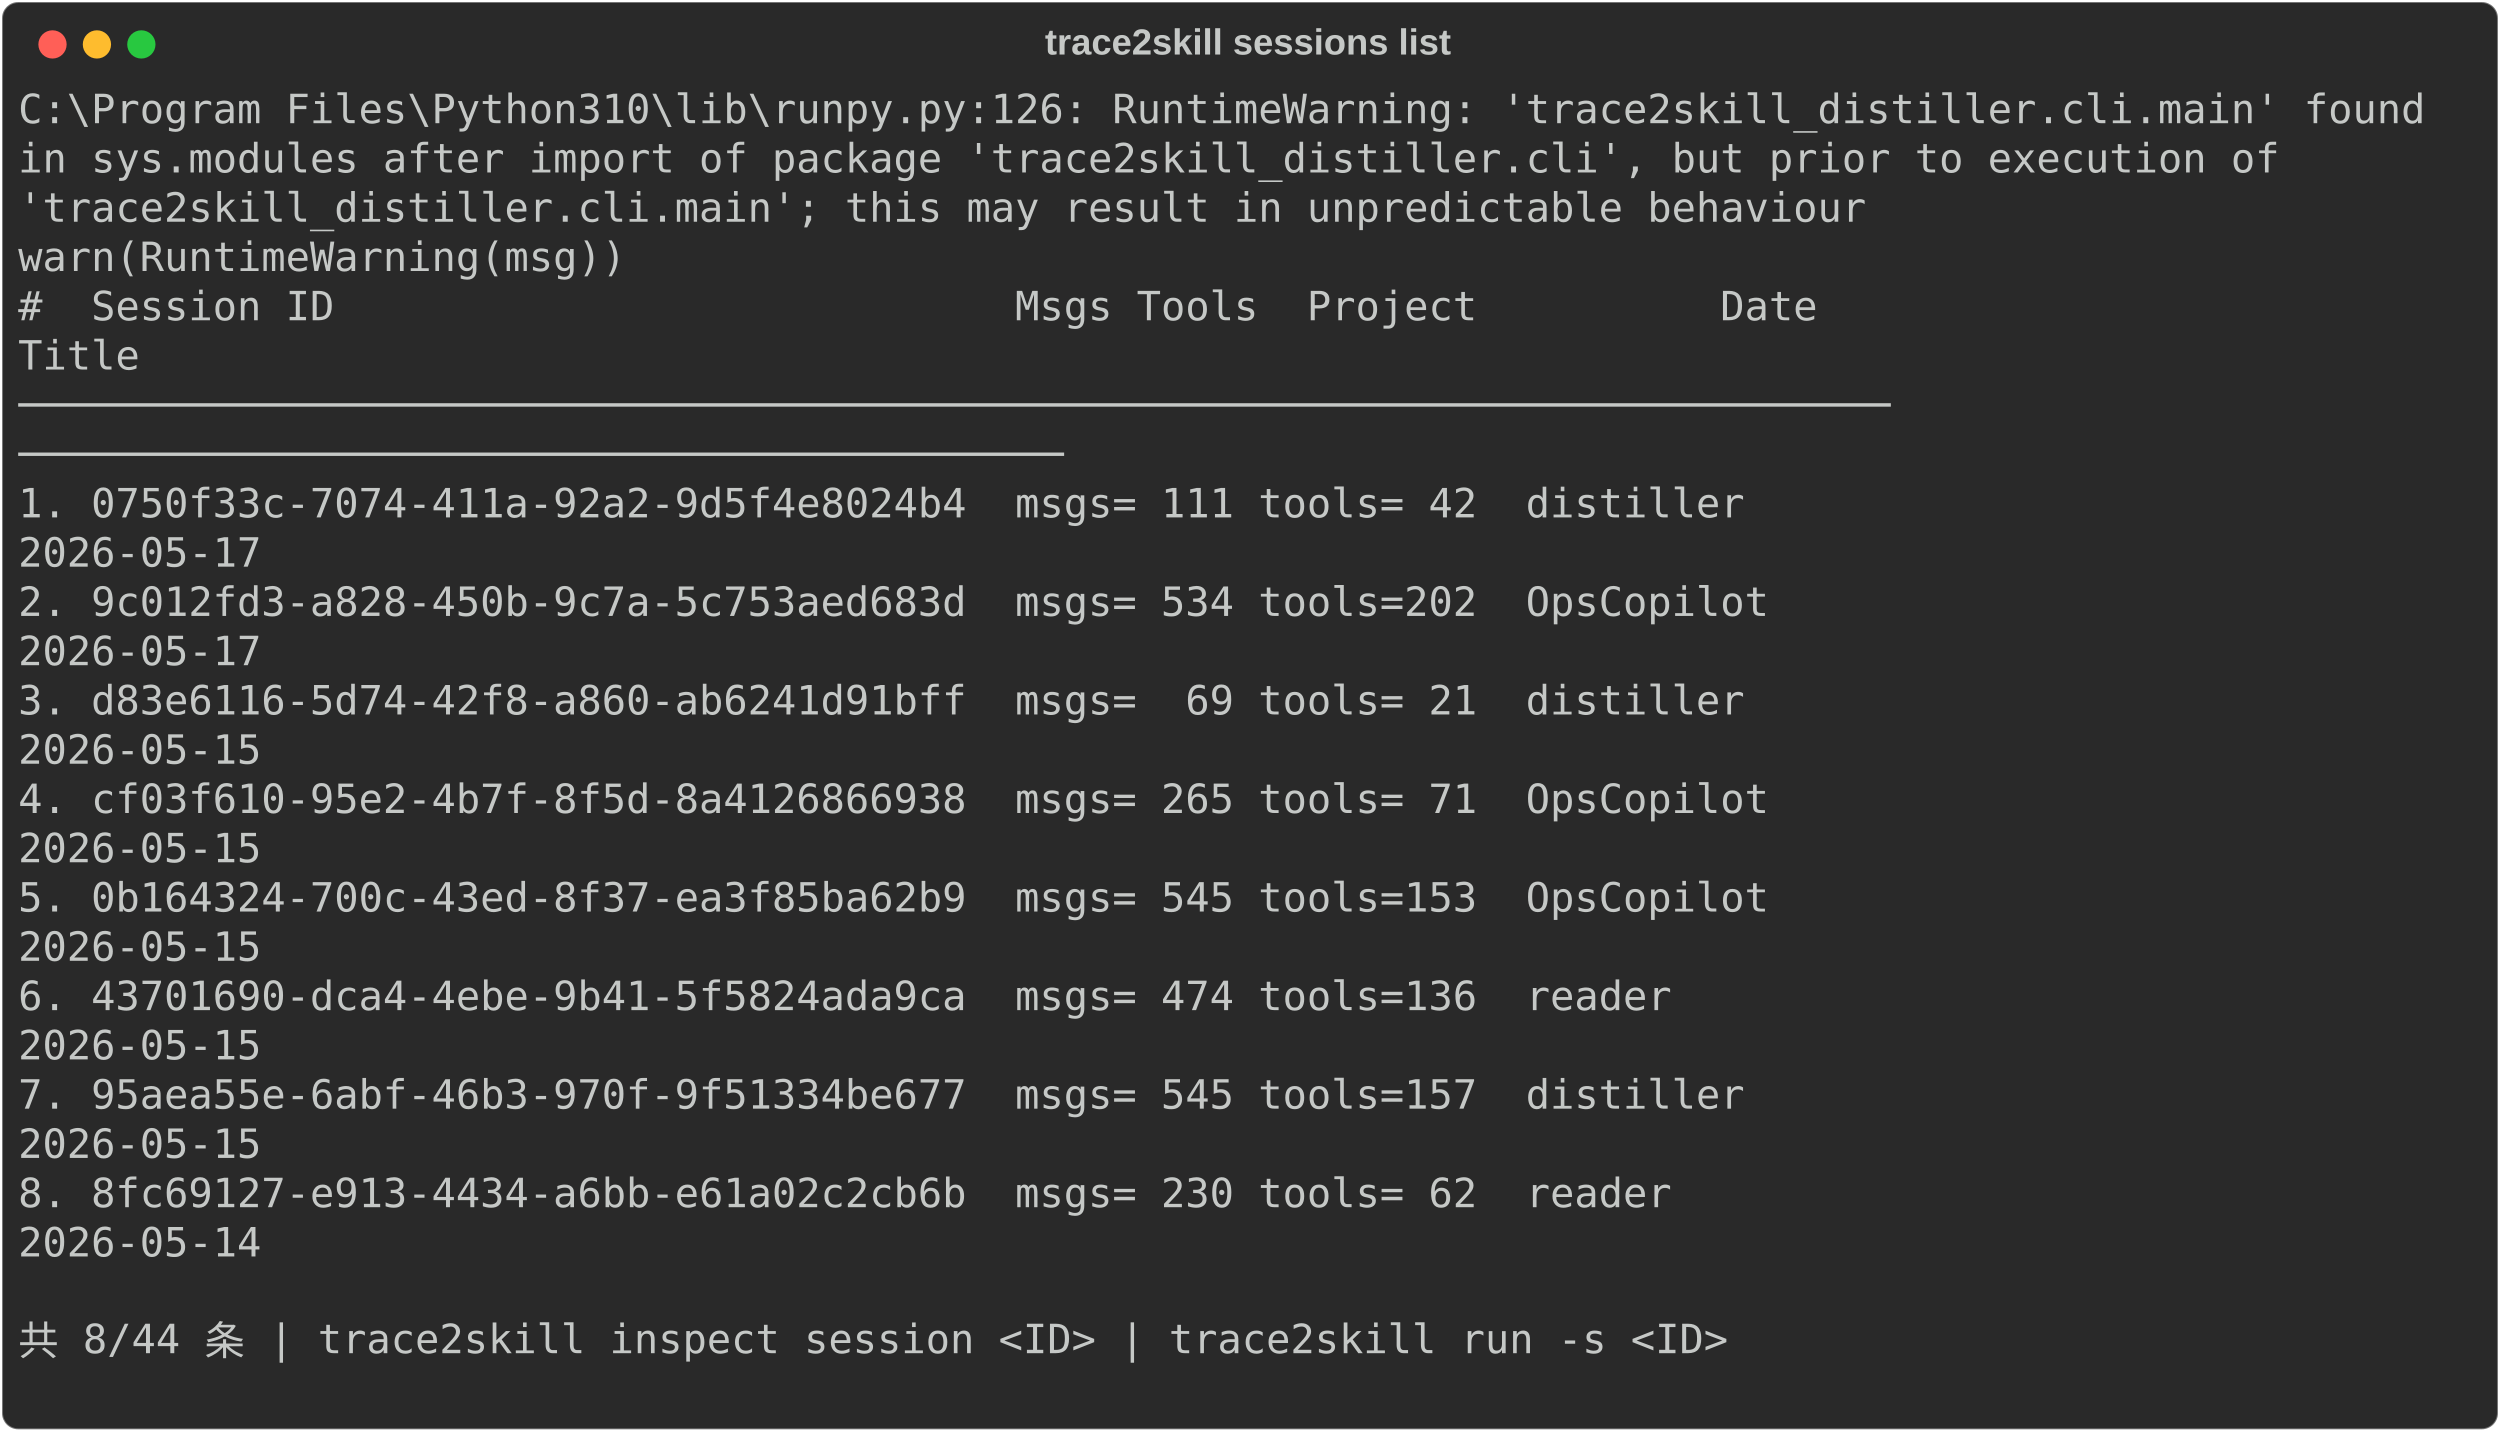
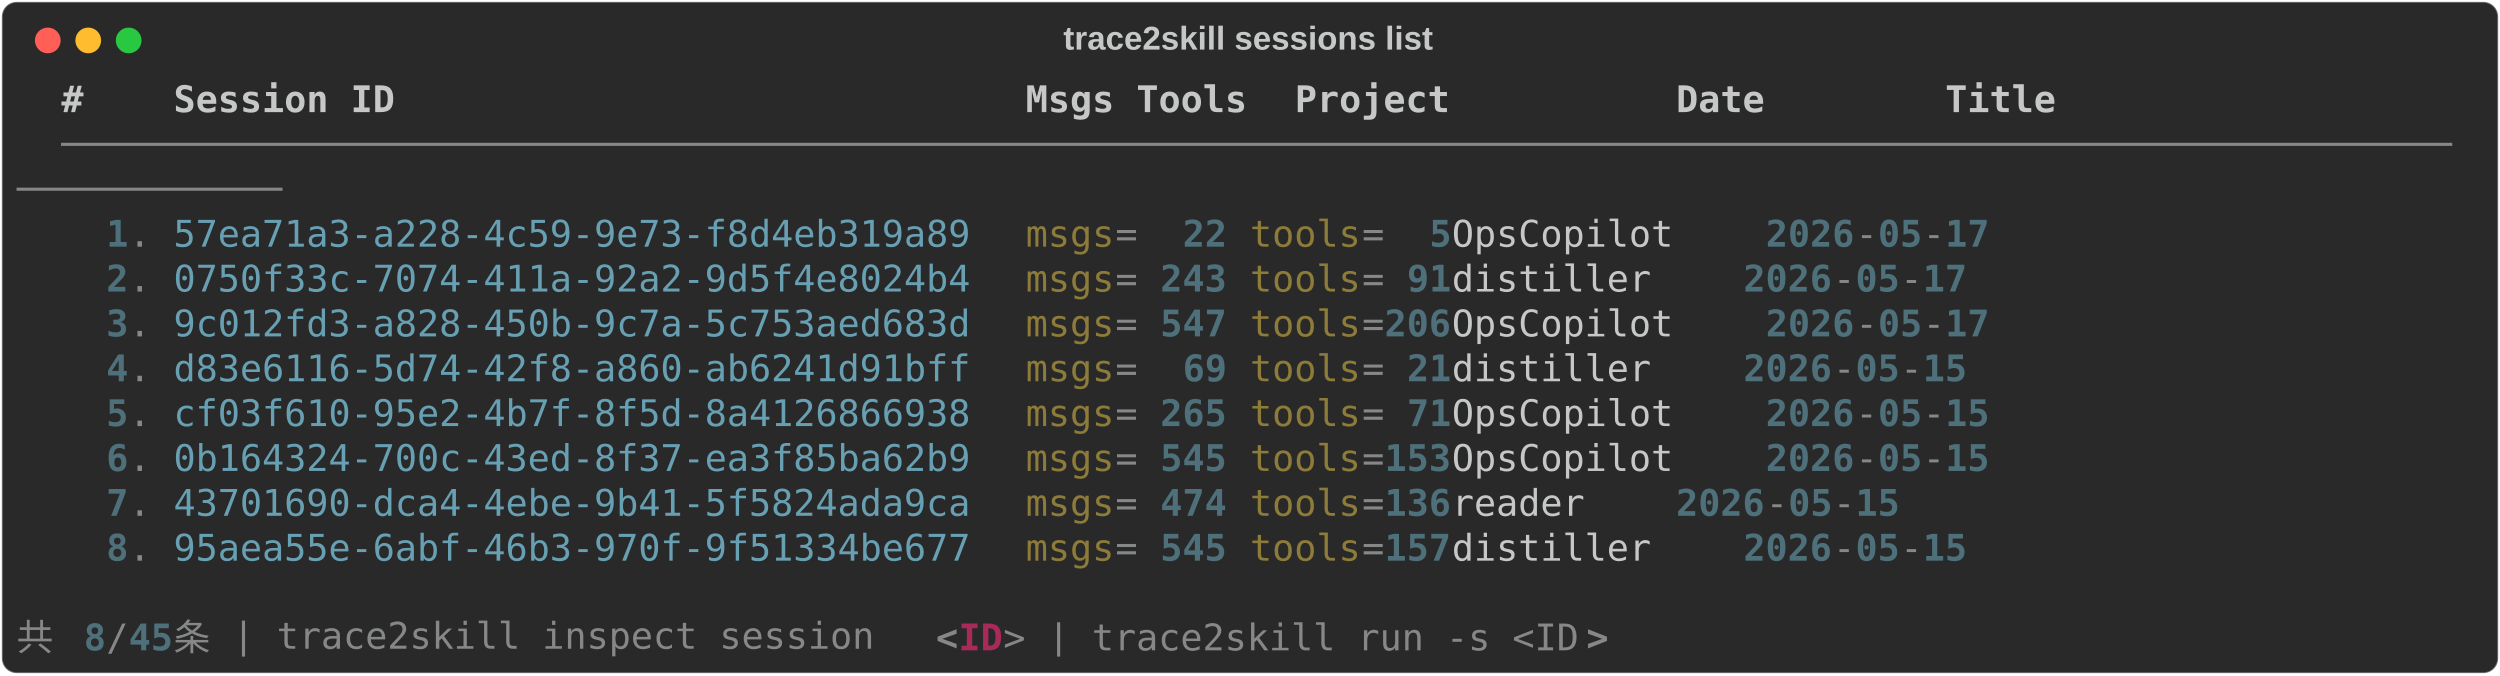
- <svg xmlns="http://www.w3.org/2000/svg" class="rich-terminal" viewBox="0 0 1238 708.8">
+ <svg xmlns="http://www.w3.org/2000/svg" class="rich-terminal" viewBox="0 0 1360 367.2">
  <style>

    @font-face {
        font-family: "Fira Code";
        src: local("FiraCode-Regular"),
                url("https://cdnjs.cloudflare.com/ajax/libs/firacode/6.2.0/woff2/FiraCode-Regular.woff2") format("woff2"),
                url("https://cdnjs.cloudflare.com/ajax/libs/firacode/6.2.0/woff/FiraCode-Regular.woff") format("woff");
        font-style: normal;
        font-weight: 400;
    }
    @font-face {
        font-family: "Fira Code";
        src: local("FiraCode-Bold"),
                url("https://cdnjs.cloudflare.com/ajax/libs/firacode/6.2.0/woff2/FiraCode-Bold.woff2") format("woff2"),
                url("https://cdnjs.cloudflare.com/ajax/libs/firacode/6.2.0/woff/FiraCode-Bold.woff") format("woff");
        font-style: bold;
        font-weight: 700;
    }

-     .terminal-521146105-matrix {
+     .terminal-1093042475-matrix {
        font-family: Fira Code, monospace;
        font-size: 20px;
        line-height: 24.4px;
        font-variant-east-asian: full-width;
    }

-     .terminal-521146105-title {
+     .terminal-1093042475-title {
        font-size: 18px;
        font-weight: bold;
        font-family: arial;
    }

-     .terminal-521146105-r1 { fill: #c5c8c6 }
+     .terminal-1093042475-r1 { fill: #c5c8c6 }
+ .terminal-1093042475-r2 { fill: #c5c8c6;font-weight: bold }
+ .terminal-1093042475-r3 { fill: #868887 }
+ .terminal-1093042475-r4 { fill: #4e707b;font-weight: bold }
+ .terminal-1093042475-r5 { fill: #68a0b3 }
+ .terminal-1093042475-r6 { fill: #8d7b39 }
+ .terminal-1093042475-r7 { fill: #868887;font-weight: bold }
+ .terminal-1093042475-r8 { fill: #a92a59;font-weight: bold }
    </style>
  <defs>
-     <clipPath id="terminal-521146105-clip-terminal">
-       <rect x="0" y="0" width="1219.0" height="657.8" />
-     </clipPath>
-     <clipPath id="terminal-521146105-line-0">
-       <rect x="0" y="1.5" width="1220" height="24.65" />
-     </clipPath>
-     <clipPath id="terminal-521146105-line-1">
-       <rect x="0" y="25.9" width="1220" height="24.65" />
-     </clipPath>
-     <clipPath id="terminal-521146105-line-2">
-       <rect x="0" y="50.3" width="1220" height="24.65" />
-     </clipPath>
-     <clipPath id="terminal-521146105-line-3">
-       <rect x="0" y="74.7" width="1220" height="24.65" />
-     </clipPath>
-     <clipPath id="terminal-521146105-line-4">
-       <rect x="0" y="99.1" width="1220" height="24.65" />
-     </clipPath>
-     <clipPath id="terminal-521146105-line-5">
-       <rect x="0" y="123.5" width="1220" height="24.65" />
-     </clipPath>
-     <clipPath id="terminal-521146105-line-6">
-       <rect x="0" y="147.9" width="1220" height="24.65" />
-     </clipPath>
-     <clipPath id="terminal-521146105-line-7">
-       <rect x="0" y="172.3" width="1220" height="24.65" />
-     </clipPath>
-     <clipPath id="terminal-521146105-line-8">
-       <rect x="0" y="196.7" width="1220" height="24.65" />
-     </clipPath>
-     <clipPath id="terminal-521146105-line-9">
-       <rect x="0" y="221.1" width="1220" height="24.65" />
-     </clipPath>
-     <clipPath id="terminal-521146105-line-10">
-       <rect x="0" y="245.5" width="1220" height="24.65" />
-     </clipPath>
-     <clipPath id="terminal-521146105-line-11">
-       <rect x="0" y="269.9" width="1220" height="24.65" />
-     </clipPath>
-     <clipPath id="terminal-521146105-line-12">
-       <rect x="0" y="294.3" width="1220" height="24.65" />
-     </clipPath>
-     <clipPath id="terminal-521146105-line-13">
-       <rect x="0" y="318.7" width="1220" height="24.65" />
-     </clipPath>
-     <clipPath id="terminal-521146105-line-14">
-       <rect x="0" y="343.1" width="1220" height="24.65" />
-     </clipPath>
-     <clipPath id="terminal-521146105-line-15">
-       <rect x="0" y="367.5" width="1220" height="24.65" />
-     </clipPath>
-     <clipPath id="terminal-521146105-line-16">
-       <rect x="0" y="391.9" width="1220" height="24.65" />
-     </clipPath>
-     <clipPath id="terminal-521146105-line-17">
-       <rect x="0" y="416.3" width="1220" height="24.65" />
-     </clipPath>
-     <clipPath id="terminal-521146105-line-18">
-       <rect x="0" y="440.7" width="1220" height="24.65" />
-     </clipPath>
-     <clipPath id="terminal-521146105-line-19">
-       <rect x="0" y="465.1" width="1220" height="24.65" />
-     </clipPath>
-     <clipPath id="terminal-521146105-line-20">
-       <rect x="0" y="489.5" width="1220" height="24.65" />
-     </clipPath>
-     <clipPath id="terminal-521146105-line-21">
-       <rect x="0" y="513.9" width="1220" height="24.65" />
-     </clipPath>
-     <clipPath id="terminal-521146105-line-22">
-       <rect x="0" y="538.3" width="1220" height="24.65" />
-     </clipPath>
-     <clipPath id="terminal-521146105-line-23">
-       <rect x="0" y="562.7" width="1220" height="24.65" />
-     </clipPath>
-     <clipPath id="terminal-521146105-line-24">
-       <rect x="0" y="587.1" width="1220" height="24.65" />
-     </clipPath>
-     <clipPath id="terminal-521146105-line-25">
-       <rect x="0" y="611.5" width="1220" height="24.65" />
+     <clipPath id="terminal-1093042475-clip-terminal">
+       <rect x="0" y="0" width="1341.0" height="316.2" />
+     </clipPath>
+     <clipPath id="terminal-1093042475-line-0">
+       <rect x="0" y="1.5" width="1342" height="24.65" />
+     </clipPath>
+     <clipPath id="terminal-1093042475-line-1">
+       <rect x="0" y="25.9" width="1342" height="24.65" />
+     </clipPath>
+     <clipPath id="terminal-1093042475-line-2">
+       <rect x="0" y="50.3" width="1342" height="24.65" />
+     </clipPath>
+     <clipPath id="terminal-1093042475-line-3">
+       <rect x="0" y="74.7" width="1342" height="24.65" />
+     </clipPath>
+     <clipPath id="terminal-1093042475-line-4">
+       <rect x="0" y="99.1" width="1342" height="24.65" />
+     </clipPath>
+     <clipPath id="terminal-1093042475-line-5">
+       <rect x="0" y="123.5" width="1342" height="24.65" />
+     </clipPath>
+     <clipPath id="terminal-1093042475-line-6">
+       <rect x="0" y="147.9" width="1342" height="24.65" />
+     </clipPath>
+     <clipPath id="terminal-1093042475-line-7">
+       <rect x="0" y="172.3" width="1342" height="24.65" />
+     </clipPath>
+     <clipPath id="terminal-1093042475-line-8">
+       <rect x="0" y="196.7" width="1342" height="24.65" />
+     </clipPath>
+     <clipPath id="terminal-1093042475-line-9">
+       <rect x="0" y="221.1" width="1342" height="24.65" />
+     </clipPath>
+     <clipPath id="terminal-1093042475-line-10">
+       <rect x="0" y="245.5" width="1342" height="24.65" />
+     </clipPath>
+     <clipPath id="terminal-1093042475-line-11">
+       <rect x="0" y="269.9" width="1342" height="24.65" />
    </clipPath>
  </defs>
-   <rect fill="#292929" stroke="rgba(255,255,255,0.35)" stroke-width="1" x="1" y="1" width="1236" height="706.8" rx="8" />
-   <text class="terminal-521146105-title" fill="#c5c8c6" text-anchor="middle" x="618" y="27">trace2skill sessions list</text>
+   <rect fill="#292929" stroke="rgba(255,255,255,0.35)" stroke-width="1" x="1" y="1" width="1358" height="365.2" rx="8" />
+   <text class="terminal-1093042475-title" fill="#c5c8c6" text-anchor="middle" x="679" y="27">trace2skill sessions list</text>
  <g transform="translate(26,22)">
    <circle cx="0" cy="0" r="7" fill="#ff5f57" />
    <circle cx="22" cy="0" r="7" fill="#febc2e" />
    <circle cx="44" cy="0" r="7" fill="#28c840" />
  </g>
-   <g transform="translate(9, 41)" clip-path="url(#terminal-521146105-clip-terminal)">
-     <g class="terminal-521146105-matrix">
-       <text class="terminal-521146105-r1" x="0" y="20" textLength="1220" clip-path="url(#terminal-521146105-line-0)">C:\Program Files\Python310\lib\runpy.py:126: RuntimeWarning: 'trace2skill_distiller.cli.main' found </text>
-       <text class="terminal-521146105-r1" x="1220" y="20" textLength="12.2" clip-path="url(#terminal-521146105-line-0)">
- </text>
-       <text class="terminal-521146105-r1" x="0" y="44.4" textLength="1146.8" clip-path="url(#terminal-521146105-line-1)">in sys.modules after import of package 'trace2skill_distiller.cli', but prior to execution of </text>
-       <text class="terminal-521146105-r1" x="1220" y="44.4" textLength="12.2" clip-path="url(#terminal-521146105-line-1)">
- </text>
-       <text class="terminal-521146105-r1" x="0" y="68.8" textLength="927.2" clip-path="url(#terminal-521146105-line-2)">'trace2skill_distiller.cli.main'; this may result in unpredictable behaviour</text>
-       <text class="terminal-521146105-r1" x="1220" y="68.8" textLength="12.2" clip-path="url(#terminal-521146105-line-2)">
- </text>
-       <text class="terminal-521146105-r1" x="0" y="93.2" textLength="329.4" clip-path="url(#terminal-521146105-line-3)">  warn(RuntimeWarning(msg))</text>
-       <text class="terminal-521146105-r1" x="1220" y="93.2" textLength="12.2" clip-path="url(#terminal-521146105-line-3)">
- </text>
-       <text class="terminal-521146105-r1" x="0" y="117.6" textLength="963.8" clip-path="url(#terminal-521146105-line-4)">    #  Session ID                            Msgs Tools  Project          Date </text>
-       <text class="terminal-521146105-r1" x="1220" y="117.6" textLength="12.2" clip-path="url(#terminal-521146105-line-4)">
- </text>
-       <text class="terminal-521146105-r1" x="0" y="142" textLength="61" clip-path="url(#terminal-521146105-line-5)">Title</text>
-       <text class="terminal-521146105-r1" x="1220" y="142" textLength="12.2" clip-path="url(#terminal-521146105-line-5)">
- </text>
-       <text class="terminal-521146105-r1" x="0" y="166.4" textLength="963.8" clip-path="url(#terminal-521146105-line-6)">  ─────────────────────────────────────────────────────────────────────────────</text>
-       <text class="terminal-521146105-r1" x="1220" y="166.4" textLength="12.2" clip-path="url(#terminal-521146105-line-6)">
- </text>
-       <text class="terminal-521146105-r1" x="0" y="190.8" textLength="524.6" clip-path="url(#terminal-521146105-line-7)">───────────────────────────────────────────</text>
-       <text class="terminal-521146105-r1" x="1220" y="190.8" textLength="12.2" clip-path="url(#terminal-521146105-line-7)">
- </text>
-       <text class="terminal-521146105-r1" x="0" y="215.2" textLength="939.4" clip-path="url(#terminal-521146105-line-8)">    1. 0750f33c-7074-411a-92a2-9d5f4e8024b4  msgs= 111 tools= 42  distiller  </text>
-       <text class="terminal-521146105-r1" x="1220" y="215.2" textLength="12.2" clip-path="url(#terminal-521146105-line-8)">
- </text>
-       <text class="terminal-521146105-r1" x="0" y="239.6" textLength="146.4" clip-path="url(#terminal-521146105-line-9)">2026-05-17  </text>
-       <text class="terminal-521146105-r1" x="1220" y="239.6" textLength="12.2" clip-path="url(#terminal-521146105-line-9)">
- </text>
-       <text class="terminal-521146105-r1" x="0" y="264" textLength="951.6" clip-path="url(#terminal-521146105-line-10)">    2. 9c012fd3-a828-450b-9c7a-5c753aed683d  msgs= 534 tools=202  OpsCopilot  </text>
-       <text class="terminal-521146105-r1" x="1220" y="264" textLength="12.2" clip-path="url(#terminal-521146105-line-10)">
- </text>
-       <text class="terminal-521146105-r1" x="0" y="288.4" textLength="146.4" clip-path="url(#terminal-521146105-line-11)">2026-05-17  </text>
-       <text class="terminal-521146105-r1" x="1220" y="288.4" textLength="12.2" clip-path="url(#terminal-521146105-line-11)">
- </text>
-       <text class="terminal-521146105-r1" x="0" y="312.8" textLength="939.4" clip-path="url(#terminal-521146105-line-12)">    3. d83e6116-5d74-42f8-a860-ab6241d91bff  msgs=  69 tools= 21  distiller  </text>
-       <text class="terminal-521146105-r1" x="1220" y="312.8" textLength="12.2" clip-path="url(#terminal-521146105-line-12)">
- </text>
-       <text class="terminal-521146105-r1" x="0" y="337.2" textLength="146.4" clip-path="url(#terminal-521146105-line-13)">2026-05-15  </text>
-       <text class="terminal-521146105-r1" x="1220" y="337.2" textLength="12.2" clip-path="url(#terminal-521146105-line-13)">
- </text>
-       <text class="terminal-521146105-r1" x="0" y="361.6" textLength="951.6" clip-path="url(#terminal-521146105-line-14)">    4. cf03f610-95e2-4b7f-8f5d-8a4126866938  msgs= 265 tools= 71  OpsCopilot  </text>
-       <text class="terminal-521146105-r1" x="1220" y="361.6" textLength="12.2" clip-path="url(#terminal-521146105-line-14)">
- </text>
-       <text class="terminal-521146105-r1" x="0" y="386" textLength="146.4" clip-path="url(#terminal-521146105-line-15)">2026-05-15  </text>
-       <text class="terminal-521146105-r1" x="1220" y="386" textLength="12.2" clip-path="url(#terminal-521146105-line-15)">
- </text>
-       <text class="terminal-521146105-r1" x="0" y="410.4" textLength="951.6" clip-path="url(#terminal-521146105-line-16)">    5. 0b164324-700c-43ed-8f37-ea3f85ba62b9  msgs= 545 tools=153  OpsCopilot  </text>
-       <text class="terminal-521146105-r1" x="1220" y="410.4" textLength="12.2" clip-path="url(#terminal-521146105-line-16)">
- </text>
-       <text class="terminal-521146105-r1" x="0" y="434.8" textLength="146.4" clip-path="url(#terminal-521146105-line-17)">2026-05-15  </text>
-       <text class="terminal-521146105-r1" x="1220" y="434.8" textLength="12.2" clip-path="url(#terminal-521146105-line-17)">
- </text>
-       <text class="terminal-521146105-r1" x="0" y="459.2" textLength="902.8" clip-path="url(#terminal-521146105-line-18)">    6. 43701690-dca4-4ebe-9b41-5f5824ada9ca  msgs= 474 tools=136  reader  </text>
-       <text class="terminal-521146105-r1" x="1220" y="459.2" textLength="12.2" clip-path="url(#terminal-521146105-line-18)">
- </text>
-       <text class="terminal-521146105-r1" x="0" y="483.6" textLength="146.4" clip-path="url(#terminal-521146105-line-19)">2026-05-15  </text>
-       <text class="terminal-521146105-r1" x="1220" y="483.6" textLength="12.2" clip-path="url(#terminal-521146105-line-19)">
- </text>
-       <text class="terminal-521146105-r1" x="0" y="508" textLength="939.4" clip-path="url(#terminal-521146105-line-20)">    7. 95aea55e-6abf-46b3-970f-9f51334be677  msgs= 545 tools=157  distiller  </text>
-       <text class="terminal-521146105-r1" x="1220" y="508" textLength="12.2" clip-path="url(#terminal-521146105-line-20)">
- </text>
-       <text class="terminal-521146105-r1" x="0" y="532.4" textLength="146.4" clip-path="url(#terminal-521146105-line-21)">2026-05-15  </text>
-       <text class="terminal-521146105-r1" x="1220" y="532.4" textLength="12.2" clip-path="url(#terminal-521146105-line-21)">
- </text>
-       <text class="terminal-521146105-r1" x="0" y="556.8" textLength="902.8" clip-path="url(#terminal-521146105-line-22)">    8. 8fc69127-e913-4434-a6bb-e61a02c2cb6b  msgs= 230 tools= 62  reader  </text>
-       <text class="terminal-521146105-r1" x="1220" y="556.8" textLength="12.2" clip-path="url(#terminal-521146105-line-22)">
- </text>
-       <text class="terminal-521146105-r1" x="0" y="581.2" textLength="146.4" clip-path="url(#terminal-521146105-line-23)">2026-05-14  </text>
-       <text class="terminal-521146105-r1" x="1220" y="581.2" textLength="12.2" clip-path="url(#terminal-521146105-line-23)">
- </text>
-       <text class="terminal-521146105-r1" x="1220" y="605.6" textLength="12.2" clip-path="url(#terminal-521146105-line-24)">
- </text>
-       <text class="terminal-521146105-r1" x="0" y="630" textLength="841.8" clip-path="url(#terminal-521146105-line-25)">共 8/44 条 | trace2skill inspect session &lt;ID&gt; | trace2skill run -s &lt;ID&gt;</text>
-       <text class="terminal-521146105-r1" x="1220" y="630" textLength="12.2" clip-path="url(#terminal-521146105-line-25)">
- </text>
-       <text class="terminal-521146105-r1" x="1220" y="654.4" textLength="12.2" clip-path="url(#terminal-521146105-line-26)">
+   <g transform="translate(9, 41)" clip-path="url(#terminal-1093042475-clip-terminal)">
+     <g class="terminal-1093042475-matrix">
+       <text class="terminal-1093042475-r2" x="24.4" y="20" textLength="36.6" clip-path="url(#terminal-1093042475-line-0)">  #</text>
+       <text class="terminal-1093042475-r2" x="85.4" y="20" textLength="439.2" clip-path="url(#terminal-1093042475-line-0)">Session ID                          </text>
+       <text class="terminal-1093042475-r2" x="549" y="20" textLength="122" clip-path="url(#terminal-1093042475-line-0)">Msgs Tools</text>
+       <text class="terminal-1093042475-r2" x="695.4" y="20" textLength="183" clip-path="url(#terminal-1093042475-line-0)">Project        </text>
+       <text class="terminal-1093042475-r2" x="902.8" y="20" textLength="122" clip-path="url(#terminal-1093042475-line-0)">Date      </text>
+       <text class="terminal-1093042475-r2" x="1049.2" y="20" textLength="61" clip-path="url(#terminal-1093042475-line-0)">Title</text>
+       <text class="terminal-1093042475-r1" x="1342" y="20" textLength="12.2" clip-path="url(#terminal-1093042475-line-0)">
+ </text>
+       <text class="terminal-1093042475-r3" x="24.4" y="44.4" textLength="1317.6" clip-path="url(#terminal-1093042475-line-1)">────────────────────────────────────────────────────────────────────────────────────────────────────────────</text>
+       <text class="terminal-1093042475-r1" x="1342" y="44.4" textLength="12.2" clip-path="url(#terminal-1093042475-line-1)">
+ </text>
+       <text class="terminal-1093042475-r3" x="0" y="68.8" textLength="146.4" clip-path="url(#terminal-1093042475-line-2)">────────────</text>
+       <text class="terminal-1093042475-r1" x="1342" y="68.8" textLength="12.2" clip-path="url(#terminal-1093042475-line-2)">
+ </text>
+       <text class="terminal-1093042475-r4" x="48.8" y="93.2" textLength="12.2" clip-path="url(#terminal-1093042475-line-3)">1</text>
+       <text class="terminal-1093042475-r3" x="61" y="93.2" textLength="12.2" clip-path="url(#terminal-1093042475-line-3)">.</text>
+       <text class="terminal-1093042475-r5" x="85.4" y="93.2" textLength="439.2" clip-path="url(#terminal-1093042475-line-3)">57ea71a3-a228-4c59-9e73-f8d4eb319a89</text>
+       <text class="terminal-1093042475-r6" x="549" y="93.2" textLength="48.8" clip-path="url(#terminal-1093042475-line-3)">msgs</text>
+       <text class="terminal-1093042475-r3" x="597.8" y="93.2" textLength="36.6" clip-path="url(#terminal-1093042475-line-3)">=  </text>
+       <text class="terminal-1093042475-r4" x="634.4" y="93.2" textLength="24.4" clip-path="url(#terminal-1093042475-line-3)">22</text>
+       <text class="terminal-1093042475-r6" x="671" y="93.2" textLength="61" clip-path="url(#terminal-1093042475-line-3)">tools</text>
+       <text class="terminal-1093042475-r3" x="732" y="93.2" textLength="36.6" clip-path="url(#terminal-1093042475-line-3)">=  </text>
+       <text class="terminal-1093042475-r4" x="768.6" y="93.2" textLength="12.2" clip-path="url(#terminal-1093042475-line-3)">5</text>
+       <text class="terminal-1093042475-r1" x="780.8" y="93.2" textLength="170.8" clip-path="url(#terminal-1093042475-line-3)">  OpsCopilot  </text>
+       <text class="terminal-1093042475-r4" x="951.6" y="93.2" textLength="48.8" clip-path="url(#terminal-1093042475-line-3)">2026</text>
+       <text class="terminal-1093042475-r3" x="1000.4" y="93.2" textLength="12.2" clip-path="url(#terminal-1093042475-line-3)">-</text>
+       <text class="terminal-1093042475-r4" x="1012.6" y="93.2" textLength="24.4" clip-path="url(#terminal-1093042475-line-3)">05</text>
+       <text class="terminal-1093042475-r3" x="1037" y="93.2" textLength="12.2" clip-path="url(#terminal-1093042475-line-3)">-</text>
+       <text class="terminal-1093042475-r4" x="1049.2" y="93.2" textLength="24.4" clip-path="url(#terminal-1093042475-line-3)">17</text>
+       <text class="terminal-1093042475-r1" x="1342" y="93.2" textLength="12.2" clip-path="url(#terminal-1093042475-line-3)">
+ </text>
+       <text class="terminal-1093042475-r4" x="48.8" y="117.6" textLength="12.2" clip-path="url(#terminal-1093042475-line-4)">2</text>
+       <text class="terminal-1093042475-r3" x="61" y="117.6" textLength="12.2" clip-path="url(#terminal-1093042475-line-4)">.</text>
+       <text class="terminal-1093042475-r5" x="85.4" y="117.6" textLength="439.2" clip-path="url(#terminal-1093042475-line-4)">0750f33c-7074-411a-92a2-9d5f4e8024b4</text>
+       <text class="terminal-1093042475-r6" x="549" y="117.6" textLength="48.8" clip-path="url(#terminal-1093042475-line-4)">msgs</text>
+       <text class="terminal-1093042475-r3" x="597.8" y="117.6" textLength="24.4" clip-path="url(#terminal-1093042475-line-4)">= </text>
+       <text class="terminal-1093042475-r4" x="622.2" y="117.6" textLength="36.6" clip-path="url(#terminal-1093042475-line-4)">243</text>
+       <text class="terminal-1093042475-r6" x="671" y="117.6" textLength="61" clip-path="url(#terminal-1093042475-line-4)">tools</text>
+       <text class="terminal-1093042475-r3" x="732" y="117.6" textLength="24.4" clip-path="url(#terminal-1093042475-line-4)">= </text>
+       <text class="terminal-1093042475-r4" x="756.4" y="117.6" textLength="24.4" clip-path="url(#terminal-1093042475-line-4)">91</text>
+       <text class="terminal-1093042475-r1" x="780.8" y="117.6" textLength="158.6" clip-path="url(#terminal-1093042475-line-4)">  distiller  </text>
+       <text class="terminal-1093042475-r4" x="939.4" y="117.6" textLength="48.8" clip-path="url(#terminal-1093042475-line-4)">2026</text>
+       <text class="terminal-1093042475-r3" x="988.2" y="117.6" textLength="12.2" clip-path="url(#terminal-1093042475-line-4)">-</text>
+       <text class="terminal-1093042475-r4" x="1000.4" y="117.6" textLength="24.4" clip-path="url(#terminal-1093042475-line-4)">05</text>
+       <text class="terminal-1093042475-r3" x="1024.8" y="117.6" textLength="12.2" clip-path="url(#terminal-1093042475-line-4)">-</text>
+       <text class="terminal-1093042475-r4" x="1037" y="117.6" textLength="24.4" clip-path="url(#terminal-1093042475-line-4)">17</text>
+       <text class="terminal-1093042475-r1" x="1342" y="117.6" textLength="12.2" clip-path="url(#terminal-1093042475-line-4)">
+ </text>
+       <text class="terminal-1093042475-r4" x="48.8" y="142" textLength="12.2" clip-path="url(#terminal-1093042475-line-5)">3</text>
+       <text class="terminal-1093042475-r3" x="61" y="142" textLength="12.2" clip-path="url(#terminal-1093042475-line-5)">.</text>
+       <text class="terminal-1093042475-r5" x="85.4" y="142" textLength="439.2" clip-path="url(#terminal-1093042475-line-5)">9c012fd3-a828-450b-9c7a-5c753aed683d</text>
+       <text class="terminal-1093042475-r6" x="549" y="142" textLength="48.8" clip-path="url(#terminal-1093042475-line-5)">msgs</text>
+       <text class="terminal-1093042475-r3" x="597.8" y="142" textLength="24.4" clip-path="url(#terminal-1093042475-line-5)">= </text>
+       <text class="terminal-1093042475-r4" x="622.2" y="142" textLength="36.6" clip-path="url(#terminal-1093042475-line-5)">547</text>
+       <text class="terminal-1093042475-r6" x="671" y="142" textLength="61" clip-path="url(#terminal-1093042475-line-5)">tools</text>
+       <text class="terminal-1093042475-r3" x="732" y="142" textLength="12.2" clip-path="url(#terminal-1093042475-line-5)">=</text>
+       <text class="terminal-1093042475-r4" x="744.2" y="142" textLength="36.6" clip-path="url(#terminal-1093042475-line-5)">206</text>
+       <text class="terminal-1093042475-r1" x="780.8" y="142" textLength="170.8" clip-path="url(#terminal-1093042475-line-5)">  OpsCopilot  </text>
+       <text class="terminal-1093042475-r4" x="951.6" y="142" textLength="48.8" clip-path="url(#terminal-1093042475-line-5)">2026</text>
+       <text class="terminal-1093042475-r3" x="1000.4" y="142" textLength="12.2" clip-path="url(#terminal-1093042475-line-5)">-</text>
+       <text class="terminal-1093042475-r4" x="1012.6" y="142" textLength="24.4" clip-path="url(#terminal-1093042475-line-5)">05</text>
+       <text class="terminal-1093042475-r3" x="1037" y="142" textLength="12.2" clip-path="url(#terminal-1093042475-line-5)">-</text>
+       <text class="terminal-1093042475-r4" x="1049.2" y="142" textLength="24.4" clip-path="url(#terminal-1093042475-line-5)">17</text>
+       <text class="terminal-1093042475-r1" x="1342" y="142" textLength="12.2" clip-path="url(#terminal-1093042475-line-5)">
+ </text>
+       <text class="terminal-1093042475-r4" x="48.8" y="166.4" textLength="12.2" clip-path="url(#terminal-1093042475-line-6)">4</text>
+       <text class="terminal-1093042475-r3" x="61" y="166.4" textLength="12.2" clip-path="url(#terminal-1093042475-line-6)">.</text>
+       <text class="terminal-1093042475-r5" x="85.4" y="166.4" textLength="439.2" clip-path="url(#terminal-1093042475-line-6)">d83e6116-5d74-42f8-a860-ab6241d91bff</text>
+       <text class="terminal-1093042475-r6" x="549" y="166.4" textLength="48.8" clip-path="url(#terminal-1093042475-line-6)">msgs</text>
+       <text class="terminal-1093042475-r3" x="597.8" y="166.4" textLength="36.6" clip-path="url(#terminal-1093042475-line-6)">=  </text>
+       <text class="terminal-1093042475-r4" x="634.4" y="166.4" textLength="24.4" clip-path="url(#terminal-1093042475-line-6)">69</text>
+       <text class="terminal-1093042475-r6" x="671" y="166.4" textLength="61" clip-path="url(#terminal-1093042475-line-6)">tools</text>
+       <text class="terminal-1093042475-r3" x="732" y="166.4" textLength="24.4" clip-path="url(#terminal-1093042475-line-6)">= </text>
+       <text class="terminal-1093042475-r4" x="756.4" y="166.4" textLength="24.4" clip-path="url(#terminal-1093042475-line-6)">21</text>
+       <text class="terminal-1093042475-r1" x="780.8" y="166.4" textLength="158.6" clip-path="url(#terminal-1093042475-line-6)">  distiller  </text>
+       <text class="terminal-1093042475-r4" x="939.4" y="166.4" textLength="48.8" clip-path="url(#terminal-1093042475-line-6)">2026</text>
+       <text class="terminal-1093042475-r3" x="988.2" y="166.4" textLength="12.2" clip-path="url(#terminal-1093042475-line-6)">-</text>
+       <text class="terminal-1093042475-r4" x="1000.4" y="166.4" textLength="24.4" clip-path="url(#terminal-1093042475-line-6)">05</text>
+       <text class="terminal-1093042475-r3" x="1024.8" y="166.4" textLength="12.2" clip-path="url(#terminal-1093042475-line-6)">-</text>
+       <text class="terminal-1093042475-r4" x="1037" y="166.4" textLength="24.4" clip-path="url(#terminal-1093042475-line-6)">15</text>
+       <text class="terminal-1093042475-r1" x="1342" y="166.4" textLength="12.2" clip-path="url(#terminal-1093042475-line-6)">
+ </text>
+       <text class="terminal-1093042475-r4" x="48.8" y="190.8" textLength="12.2" clip-path="url(#terminal-1093042475-line-7)">5</text>
+       <text class="terminal-1093042475-r3" x="61" y="190.8" textLength="12.2" clip-path="url(#terminal-1093042475-line-7)">.</text>
+       <text class="terminal-1093042475-r5" x="85.4" y="190.8" textLength="439.2" clip-path="url(#terminal-1093042475-line-7)">cf03f610-95e2-4b7f-8f5d-8a4126866938</text>
+       <text class="terminal-1093042475-r6" x="549" y="190.8" textLength="48.8" clip-path="url(#terminal-1093042475-line-7)">msgs</text>
+       <text class="terminal-1093042475-r3" x="597.8" y="190.8" textLength="24.4" clip-path="url(#terminal-1093042475-line-7)">= </text>
+       <text class="terminal-1093042475-r4" x="622.2" y="190.8" textLength="36.6" clip-path="url(#terminal-1093042475-line-7)">265</text>
+       <text class="terminal-1093042475-r6" x="671" y="190.8" textLength="61" clip-path="url(#terminal-1093042475-line-7)">tools</text>
+       <text class="terminal-1093042475-r3" x="732" y="190.8" textLength="24.4" clip-path="url(#terminal-1093042475-line-7)">= </text>
+       <text class="terminal-1093042475-r4" x="756.4" y="190.8" textLength="24.4" clip-path="url(#terminal-1093042475-line-7)">71</text>
+       <text class="terminal-1093042475-r1" x="780.8" y="190.8" textLength="170.8" clip-path="url(#terminal-1093042475-line-7)">  OpsCopilot  </text>
+       <text class="terminal-1093042475-r4" x="951.6" y="190.8" textLength="48.8" clip-path="url(#terminal-1093042475-line-7)">2026</text>
+       <text class="terminal-1093042475-r3" x="1000.4" y="190.8" textLength="12.2" clip-path="url(#terminal-1093042475-line-7)">-</text>
+       <text class="terminal-1093042475-r4" x="1012.6" y="190.8" textLength="24.4" clip-path="url(#terminal-1093042475-line-7)">05</text>
+       <text class="terminal-1093042475-r3" x="1037" y="190.8" textLength="12.2" clip-path="url(#terminal-1093042475-line-7)">-</text>
+       <text class="terminal-1093042475-r4" x="1049.2" y="190.8" textLength="24.4" clip-path="url(#terminal-1093042475-line-7)">15</text>
+       <text class="terminal-1093042475-r1" x="1342" y="190.8" textLength="12.2" clip-path="url(#terminal-1093042475-line-7)">
+ </text>
+       <text class="terminal-1093042475-r4" x="48.8" y="215.2" textLength="12.2" clip-path="url(#terminal-1093042475-line-8)">6</text>
+       <text class="terminal-1093042475-r3" x="61" y="215.2" textLength="12.2" clip-path="url(#terminal-1093042475-line-8)">.</text>
+       <text class="terminal-1093042475-r5" x="85.4" y="215.2" textLength="439.2" clip-path="url(#terminal-1093042475-line-8)">0b164324-700c-43ed-8f37-ea3f85ba62b9</text>
+       <text class="terminal-1093042475-r6" x="549" y="215.2" textLength="48.8" clip-path="url(#terminal-1093042475-line-8)">msgs</text>
+       <text class="terminal-1093042475-r3" x="597.8" y="215.2" textLength="24.4" clip-path="url(#terminal-1093042475-line-8)">= </text>
+       <text class="terminal-1093042475-r4" x="622.2" y="215.2" textLength="36.6" clip-path="url(#terminal-1093042475-line-8)">545</text>
+       <text class="terminal-1093042475-r6" x="671" y="215.2" textLength="61" clip-path="url(#terminal-1093042475-line-8)">tools</text>
+       <text class="terminal-1093042475-r3" x="732" y="215.2" textLength="12.2" clip-path="url(#terminal-1093042475-line-8)">=</text>
+       <text class="terminal-1093042475-r4" x="744.2" y="215.2" textLength="36.6" clip-path="url(#terminal-1093042475-line-8)">153</text>
+       <text class="terminal-1093042475-r1" x="780.8" y="215.2" textLength="170.8" clip-path="url(#terminal-1093042475-line-8)">  OpsCopilot  </text>
+       <text class="terminal-1093042475-r4" x="951.6" y="215.2" textLength="48.8" clip-path="url(#terminal-1093042475-line-8)">2026</text>
+       <text class="terminal-1093042475-r3" x="1000.4" y="215.2" textLength="12.2" clip-path="url(#terminal-1093042475-line-8)">-</text>
+       <text class="terminal-1093042475-r4" x="1012.6" y="215.2" textLength="24.4" clip-path="url(#terminal-1093042475-line-8)">05</text>
+       <text class="terminal-1093042475-r3" x="1037" y="215.2" textLength="12.2" clip-path="url(#terminal-1093042475-line-8)">-</text>
+       <text class="terminal-1093042475-r4" x="1049.2" y="215.2" textLength="24.4" clip-path="url(#terminal-1093042475-line-8)">15</text>
+       <text class="terminal-1093042475-r1" x="1342" y="215.2" textLength="12.2" clip-path="url(#terminal-1093042475-line-8)">
+ </text>
+       <text class="terminal-1093042475-r4" x="48.8" y="239.6" textLength="12.2" clip-path="url(#terminal-1093042475-line-9)">7</text>
+       <text class="terminal-1093042475-r3" x="61" y="239.6" textLength="12.2" clip-path="url(#terminal-1093042475-line-9)">.</text>
+       <text class="terminal-1093042475-r5" x="85.4" y="239.6" textLength="439.2" clip-path="url(#terminal-1093042475-line-9)">43701690-dca4-4ebe-9b41-5f5824ada9ca</text>
+       <text class="terminal-1093042475-r6" x="549" y="239.6" textLength="48.8" clip-path="url(#terminal-1093042475-line-9)">msgs</text>
+       <text class="terminal-1093042475-r3" x="597.8" y="239.6" textLength="24.4" clip-path="url(#terminal-1093042475-line-9)">= </text>
+       <text class="terminal-1093042475-r4" x="622.2" y="239.6" textLength="36.6" clip-path="url(#terminal-1093042475-line-9)">474</text>
+       <text class="terminal-1093042475-r6" x="671" y="239.6" textLength="61" clip-path="url(#terminal-1093042475-line-9)">tools</text>
+       <text class="terminal-1093042475-r3" x="732" y="239.6" textLength="12.2" clip-path="url(#terminal-1093042475-line-9)">=</text>
+       <text class="terminal-1093042475-r4" x="744.2" y="239.6" textLength="36.6" clip-path="url(#terminal-1093042475-line-9)">136</text>
+       <text class="terminal-1093042475-r1" x="780.8" y="239.6" textLength="122" clip-path="url(#terminal-1093042475-line-9)">  reader  </text>
+       <text class="terminal-1093042475-r4" x="902.8" y="239.6" textLength="48.8" clip-path="url(#terminal-1093042475-line-9)">2026</text>
+       <text class="terminal-1093042475-r3" x="951.6" y="239.6" textLength="12.2" clip-path="url(#terminal-1093042475-line-9)">-</text>
+       <text class="terminal-1093042475-r4" x="963.8" y="239.6" textLength="24.4" clip-path="url(#terminal-1093042475-line-9)">05</text>
+       <text class="terminal-1093042475-r3" x="988.2" y="239.6" textLength="12.2" clip-path="url(#terminal-1093042475-line-9)">-</text>
+       <text class="terminal-1093042475-r4" x="1000.4" y="239.6" textLength="24.4" clip-path="url(#terminal-1093042475-line-9)">15</text>
+       <text class="terminal-1093042475-r1" x="1342" y="239.6" textLength="12.2" clip-path="url(#terminal-1093042475-line-9)">
+ </text>
+       <text class="terminal-1093042475-r4" x="48.8" y="264" textLength="12.2" clip-path="url(#terminal-1093042475-line-10)">8</text>
+       <text class="terminal-1093042475-r3" x="61" y="264" textLength="12.2" clip-path="url(#terminal-1093042475-line-10)">.</text>
+       <text class="terminal-1093042475-r5" x="85.4" y="264" textLength="439.2" clip-path="url(#terminal-1093042475-line-10)">95aea55e-6abf-46b3-970f-9f51334be677</text>
+       <text class="terminal-1093042475-r6" x="549" y="264" textLength="48.8" clip-path="url(#terminal-1093042475-line-10)">msgs</text>
+       <text class="terminal-1093042475-r3" x="597.8" y="264" textLength="24.4" clip-path="url(#terminal-1093042475-line-10)">= </text>
+       <text class="terminal-1093042475-r4" x="622.2" y="264" textLength="36.6" clip-path="url(#terminal-1093042475-line-10)">545</text>
+       <text class="terminal-1093042475-r6" x="671" y="264" textLength="61" clip-path="url(#terminal-1093042475-line-10)">tools</text>
+       <text class="terminal-1093042475-r3" x="732" y="264" textLength="12.2" clip-path="url(#terminal-1093042475-line-10)">=</text>
+       <text class="terminal-1093042475-r4" x="744.2" y="264" textLength="36.6" clip-path="url(#terminal-1093042475-line-10)">157</text>
+       <text class="terminal-1093042475-r1" x="780.8" y="264" textLength="158.6" clip-path="url(#terminal-1093042475-line-10)">  distiller  </text>
+       <text class="terminal-1093042475-r4" x="939.4" y="264" textLength="48.8" clip-path="url(#terminal-1093042475-line-10)">2026</text>
+       <text class="terminal-1093042475-r3" x="988.2" y="264" textLength="12.2" clip-path="url(#terminal-1093042475-line-10)">-</text>
+       <text class="terminal-1093042475-r4" x="1000.4" y="264" textLength="24.4" clip-path="url(#terminal-1093042475-line-10)">05</text>
+       <text class="terminal-1093042475-r3" x="1024.8" y="264" textLength="12.2" clip-path="url(#terminal-1093042475-line-10)">-</text>
+       <text class="terminal-1093042475-r4" x="1037" y="264" textLength="24.4" clip-path="url(#terminal-1093042475-line-10)">15</text>
+       <text class="terminal-1093042475-r1" x="1342" y="264" textLength="12.2" clip-path="url(#terminal-1093042475-line-10)">
+ </text>
+       <text class="terminal-1093042475-r1" x="1342" y="288.4" textLength="12.2" clip-path="url(#terminal-1093042475-line-11)">
+ </text>
+       <text class="terminal-1093042475-r3" x="0" y="312.8" textLength="24.4" clip-path="url(#terminal-1093042475-line-12)">共 </text>
+       <text class="terminal-1093042475-r4" x="36.6" y="312.8" textLength="12.2" clip-path="url(#terminal-1093042475-line-12)">8</text>
+       <text class="terminal-1093042475-r3" x="48.8" y="312.8" textLength="12.2" clip-path="url(#terminal-1093042475-line-12)">/</text>
+       <text class="terminal-1093042475-r4" x="61" y="312.8" textLength="24.4" clip-path="url(#terminal-1093042475-line-12)">45</text>
+       <text class="terminal-1093042475-r3" x="85.4" y="312.8" textLength="402.6" clip-path="url(#terminal-1093042475-line-12)"> 条 | trace2skill inspect session </text>
+       <text class="terminal-1093042475-r7" x="500.2" y="312.8" textLength="12.2" clip-path="url(#terminal-1093042475-line-12)">&lt;</text>
+       <text class="terminal-1093042475-r8" x="512.4" y="312.8" textLength="24.4" clip-path="url(#terminal-1093042475-line-12)">ID</text>
+       <text class="terminal-1093042475-r3" x="536.8" y="312.8" textLength="317.2" clip-path="url(#terminal-1093042475-line-12)">&gt; | trace2skill run -s &lt;ID</text>
+       <text class="terminal-1093042475-r7" x="854" y="312.8" textLength="12.2" clip-path="url(#terminal-1093042475-line-12)">&gt;</text>
+       <text class="terminal-1093042475-r1" x="1342" y="312.8" textLength="12.2" clip-path="url(#terminal-1093042475-line-12)">
</text>
    </g>
  </g>
</svg>
